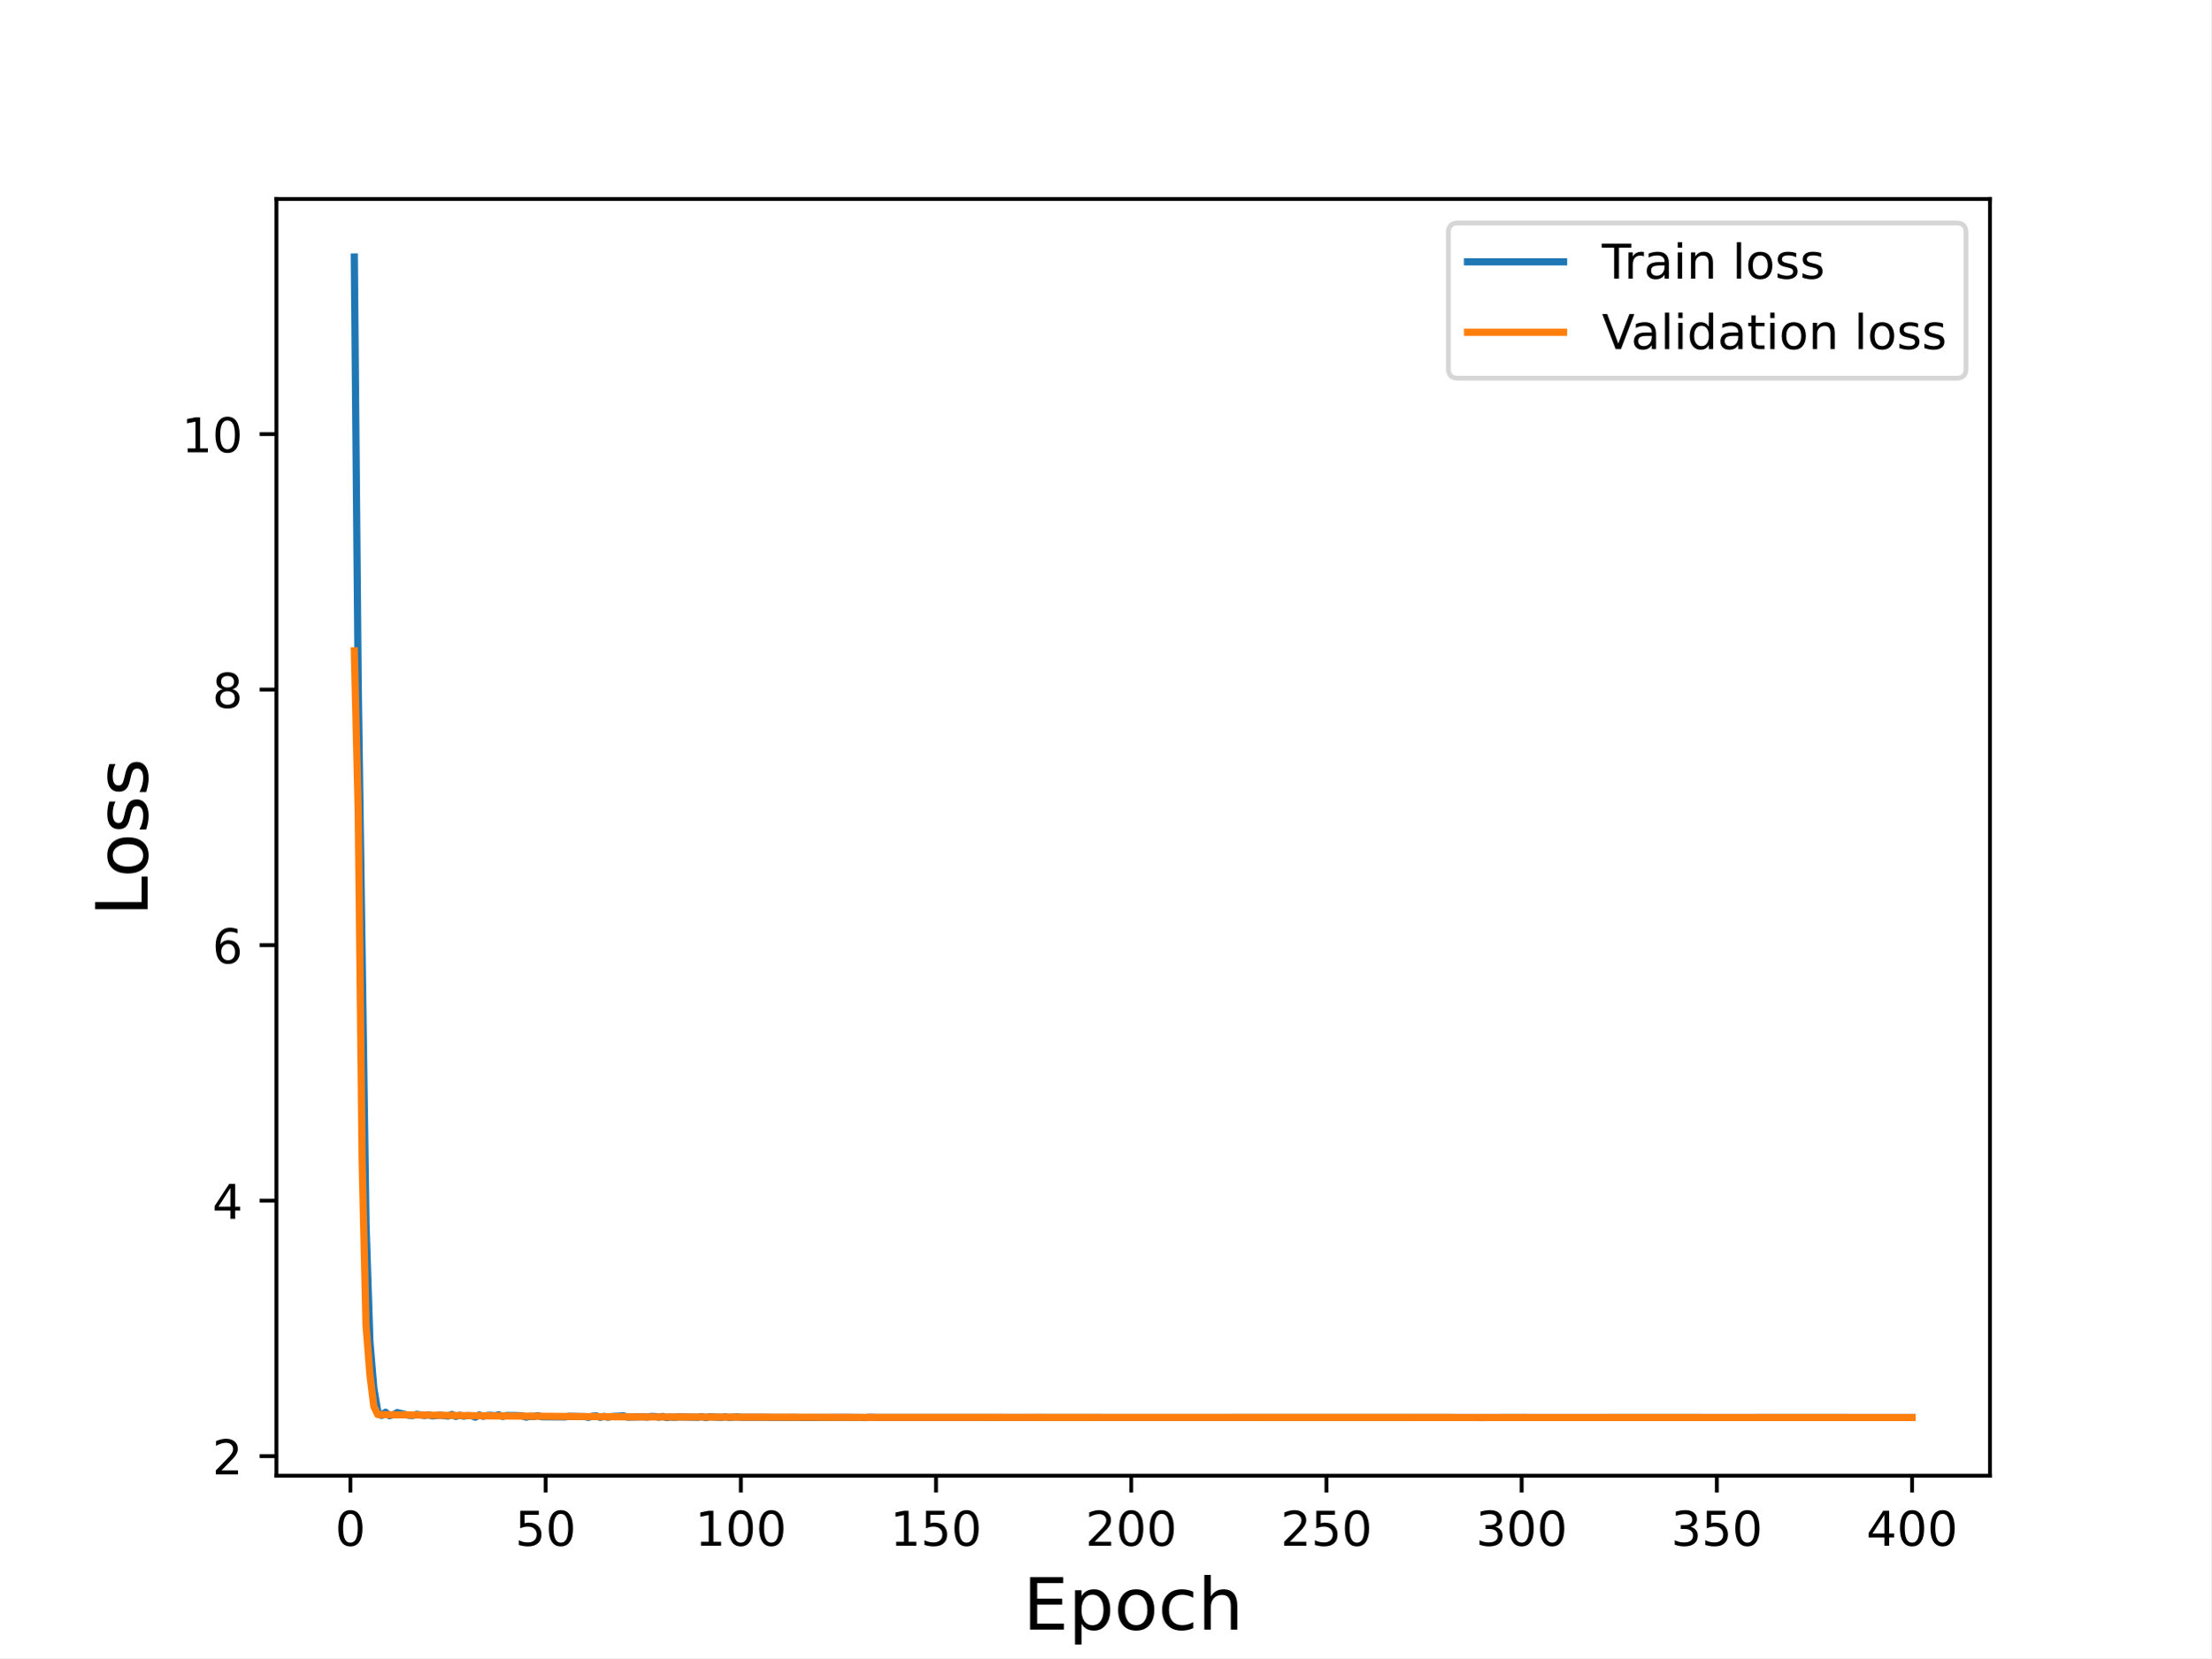
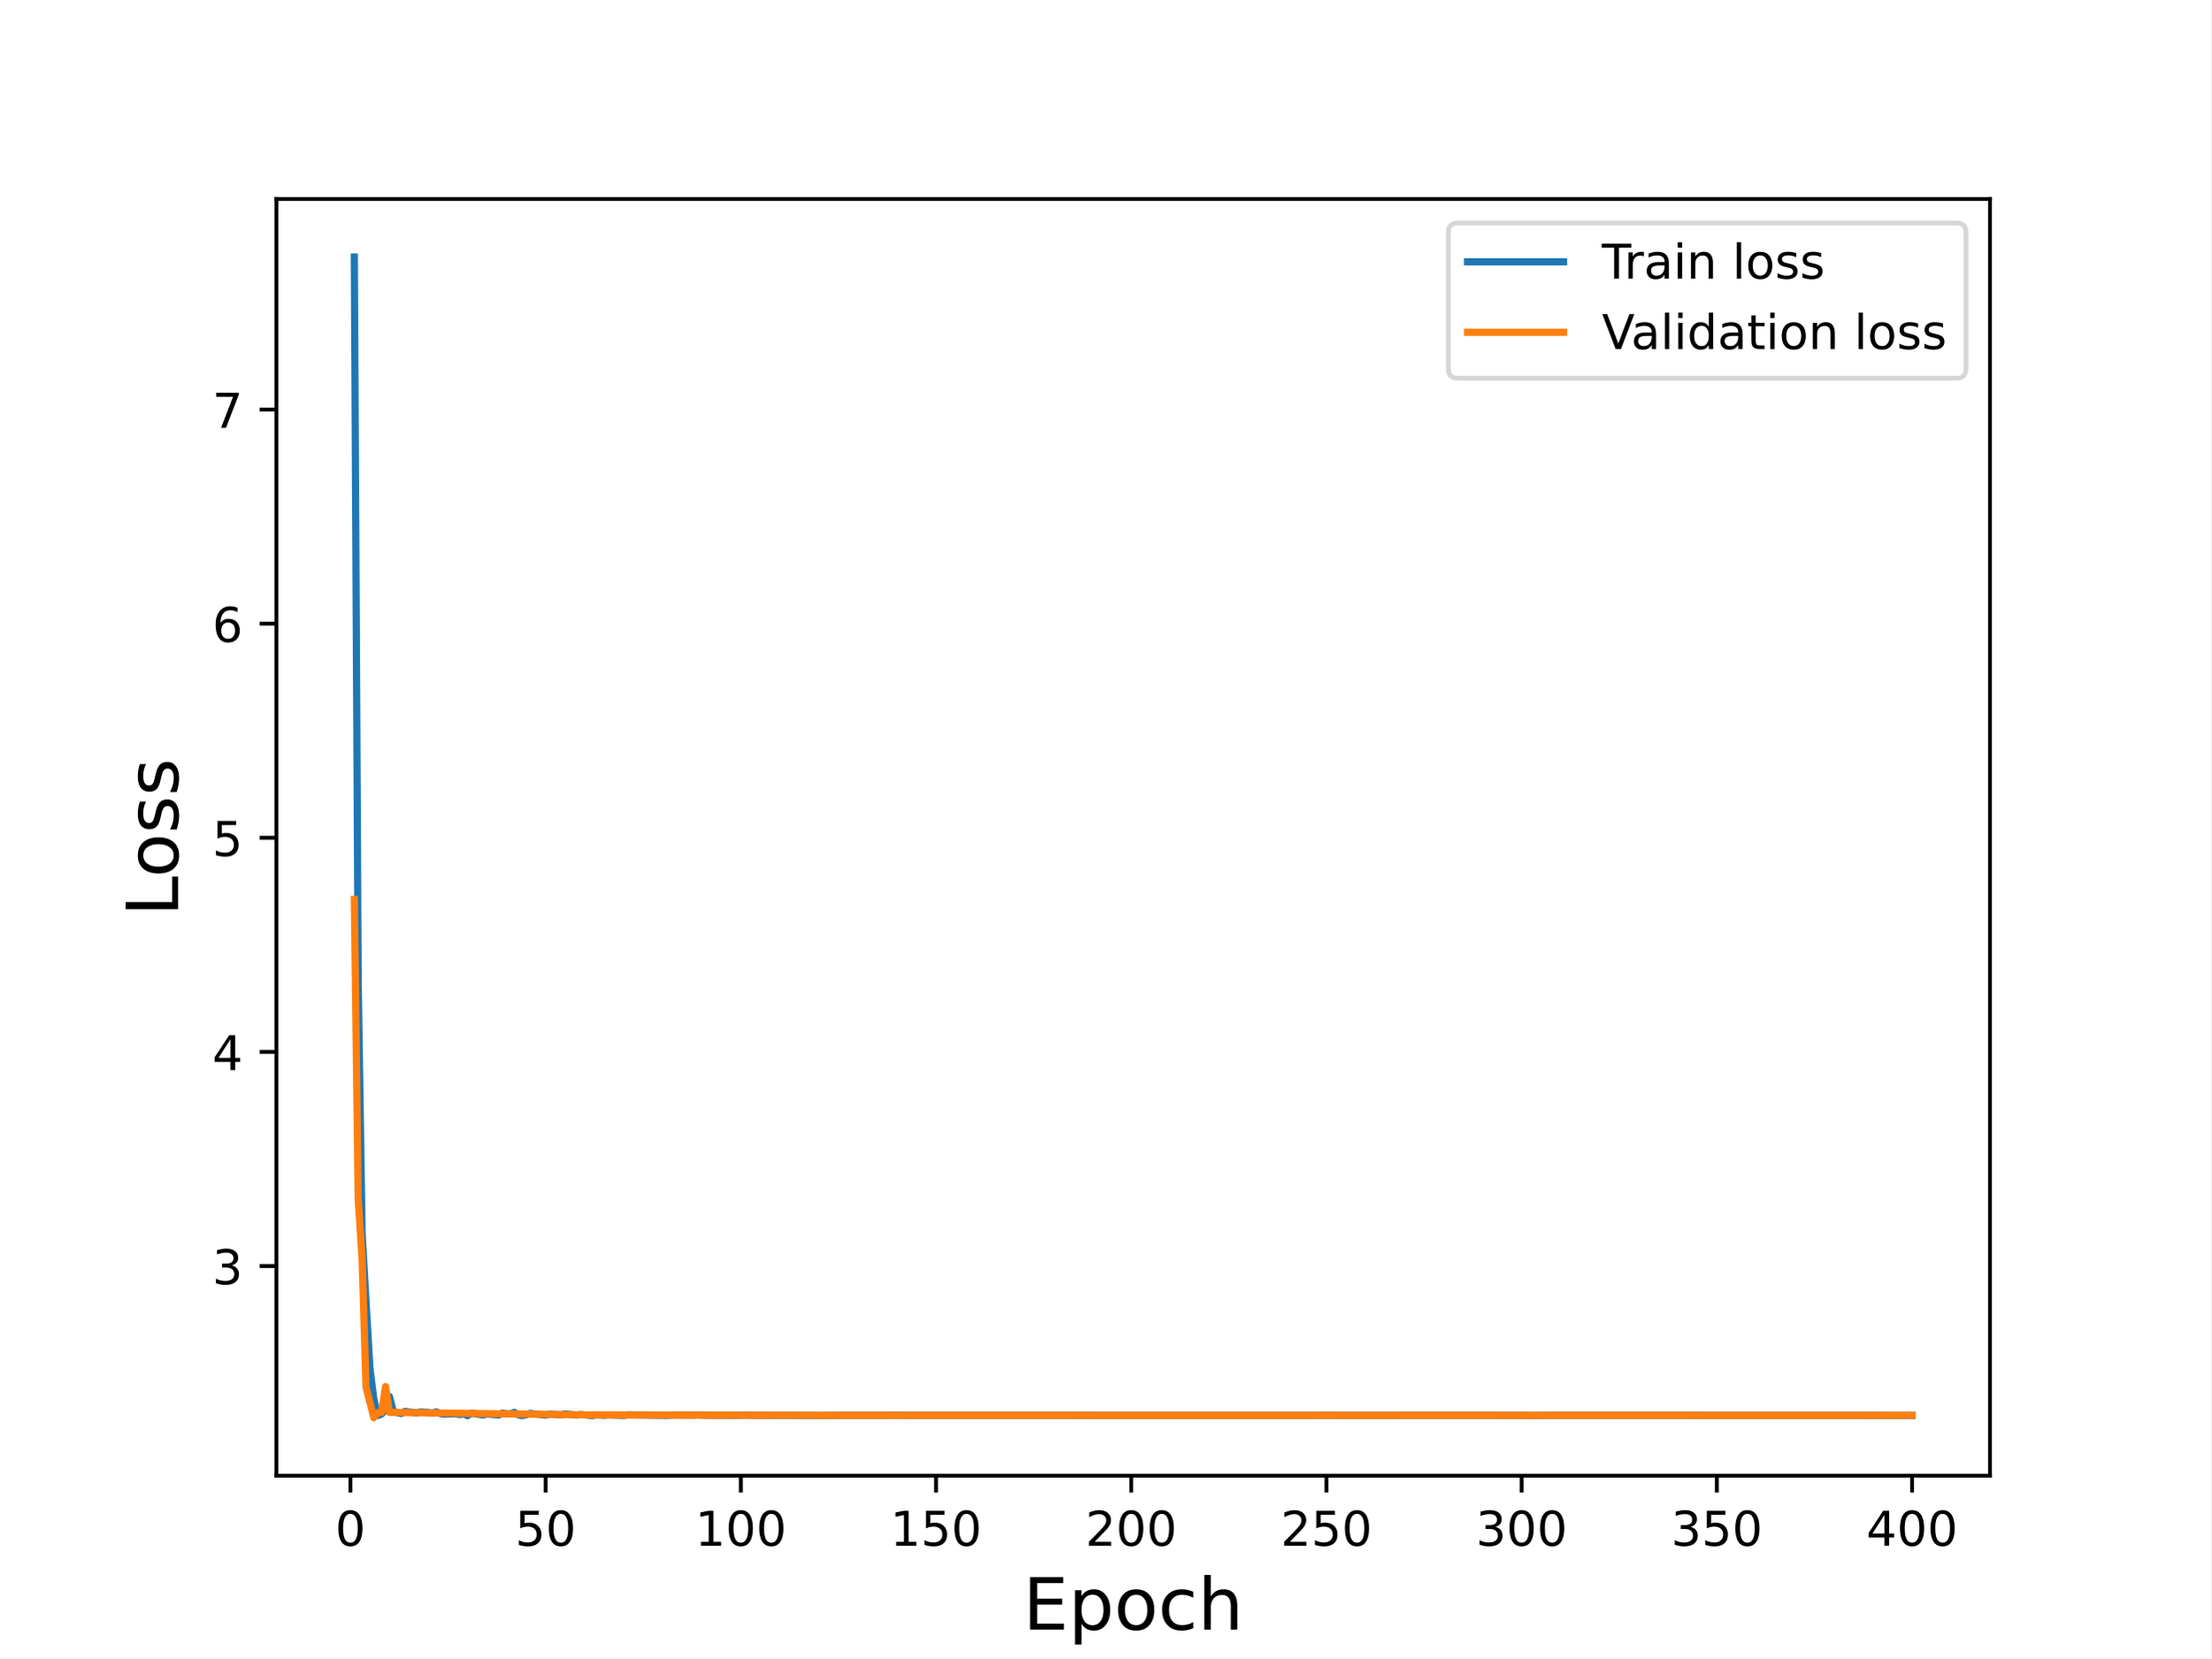
<svg xmlns="http://www.w3.org/2000/svg" xmlns:xlink="http://www.w3.org/1999/xlink" height="345.6pt" version="1.1" viewBox="0 0 460.8 345.6" width="460.8pt">
  <defs>
    <style type="text/css">*{stroke-linecap:butt;stroke-linejoin:round;}</style>
  </defs>
  <g id="figure_1">
    <g id="patch_1">
      <path d="M 0 345.6  L 460.8 345.6  L 460.8 0  L 0 0  z " style="fill:#ffffff;" />
    </g>
    <g id="axes_1">
      <g id="patch_2">
        <path d="M 57.6 307.584  L 414.72 307.584  L 414.72 41.472  L 57.6 41.472  z " style="fill:#ffffff;" />
      </g>
      <g id="matplotlib.axis_1">
        <g id="xtick_1">
          <g id="line2d_1">
            <defs>
-               <path d="M 0 0  L 0 3.5  " id="mefbd61aecd" style="stroke:#000000;stroke-width:0.8;" />
-             </defs>
-             <g>
-               <use style="stroke:#000000;stroke-width:0.8;" x="73.019" xlink:href="#mefbd61aecd" y="307.584" />
+               <path d="M 0 0  L 0 3.5  " id="m96b2eaf588" style="stroke:#000000;stroke-width:0.8;" />
+             </defs>
+             <g>
+               <use style="stroke:#000000;stroke-width:0.8;" x="73.019" xlink:href="#m96b2eaf588" y="307.584" />
            </g>
          </g>
          <g id="text_1">
            <g transform="translate(69.83781 322.1824)scale(0.1 -0.1)">
              <defs>
                <path d="M 2034 4250  Q 1547 4250 1301 3770  Q 1056 3291 1056 2328  Q 1056 1369 1301 889  Q 1547 409 2034 409  Q 2525 409 2770 889  Q 3016 1369 3016 2328  Q 3016 3291 2770 3770  Q 2525 4250 2034 4250  z M 2034 4750  Q 2819 4750 3233 4129  Q 3647 3509 3647 2328  Q 3647 1150 3233 529  Q 2819 -91 2034 -91  Q 1250 -91 836 529  Q 422 1150 422 2328  Q 422 3509 836 4129  Q 1250 4750 2034 4750  z " id="DejaVuSans-30" transform="scale(0.015625)" />
              </defs>
              <use xlink:href="#DejaVuSans-30" />
            </g>
          </g>
        </g>
        <g id="xtick_2">
          <g id="line2d_2">
            <g>
-               <use style="stroke:#000000;stroke-width:0.8;" x="113.703" xlink:href="#mefbd61aecd" y="307.584" />
+               <use style="stroke:#000000;stroke-width:0.8;" x="113.703" xlink:href="#m96b2eaf588" y="307.584" />
            </g>
          </g>
          <g id="text_2">
            <g transform="translate(107.3401 322.1824)scale(0.1 -0.1)">
              <defs>
                <path d="M 691 4666  L 3169 4666  L 3169 4134  L 1269 4134  L 1269 2991  Q 1406 3038 1543 3061  Q 1681 3084 1819 3084  Q 2600 3084 3056 2656  Q 3513 2228 3513 1497  Q 3513 744 3044 326  Q 2575 -91 1722 -91  Q 1428 -91 1123 -41  Q 819 9 494 109  L 494 744  Q 775 591 1075 516  Q 1375 441 1709 441  Q 2250 441 2565 725  Q 2881 1009 2881 1497  Q 2881 1984 2565 2268  Q 2250 2553 1709 2553  Q 1456 2553 1204 2497  Q 953 2441 691 2322  L 691 4666  z " id="DejaVuSans-35" transform="scale(0.015625)" />
              </defs>
              <use xlink:href="#DejaVuSans-35" />
              <use x="63.623" xlink:href="#DejaVuSans-30" />
            </g>
          </g>
        </g>
        <g id="xtick_3">
          <g id="line2d_3">
            <g>
-               <use style="stroke:#000000;stroke-width:0.8;" x="154.386" xlink:href="#mefbd61aecd" y="307.584" />
+               <use style="stroke:#000000;stroke-width:0.8;" x="154.386" xlink:href="#m96b2eaf588" y="307.584" />
            </g>
          </g>
          <g id="text_3">
            <g transform="translate(144.8424 322.1824)scale(0.1 -0.1)">
              <defs>
                <path d="M 794 531  L 1825 531  L 1825 4091  L 703 3866  L 703 4441  L 1819 4666  L 2450 4666  L 2450 531  L 3481 531  L 3481 0  L 794 0  L 794 531  z " id="DejaVuSans-31" transform="scale(0.015625)" />
              </defs>
              <use xlink:href="#DejaVuSans-31" />
              <use x="63.623" xlink:href="#DejaVuSans-30" />
              <use x="127.246" xlink:href="#DejaVuSans-30" />
            </g>
          </g>
        </g>
        <g id="xtick_4">
          <g id="line2d_4">
            <g>
-               <use style="stroke:#000000;stroke-width:0.8;" x="195.07" xlink:href="#mefbd61aecd" y="307.584" />
+               <use style="stroke:#000000;stroke-width:0.8;" x="195.07" xlink:href="#m96b2eaf588" y="307.584" />
            </g>
          </g>
          <g id="text_4">
            <g transform="translate(185.5259 322.1824)scale(0.1 -0.1)">
              <use xlink:href="#DejaVuSans-31" />
              <use x="63.623" xlink:href="#DejaVuSans-35" />
              <use x="127.246" xlink:href="#DejaVuSans-30" />
            </g>
          </g>
        </g>
        <g id="xtick_5">
          <g id="line2d_5">
            <g>
-               <use style="stroke:#000000;stroke-width:0.8;" x="235.753" xlink:href="#mefbd61aecd" y="307.584" />
+               <use style="stroke:#000000;stroke-width:0.8;" x="235.753" xlink:href="#m96b2eaf588" y="307.584" />
            </g>
          </g>
          <g id="text_5">
            <g transform="translate(226.2094 322.1824)scale(0.1 -0.1)">
              <defs>
                <path d="M 1228 531  L 3431 531  L 3431 0  L 469 0  L 469 531  Q 828 903 1448 1529  Q 2069 2156 2228 2338  Q 2531 2678 2651 2914  Q 2772 3150 2772 3378  Q 2772 3750 2511 3984  Q 2250 4219 1831 4219  Q 1534 4219 1204 4116  Q 875 4013 500 3803  L 500 4441  Q 881 4594 1212 4672  Q 1544 4750 1819 4750  Q 2544 4750 2975 4387  Q 3406 4025 3406 3419  Q 3406 3131 3298 2873  Q 3191 2616 2906 2266  Q 2828 2175 2409 1742  Q 1991 1309 1228 531  z " id="DejaVuSans-32" transform="scale(0.015625)" />
              </defs>
              <use xlink:href="#DejaVuSans-32" />
              <use x="63.623" xlink:href="#DejaVuSans-30" />
              <use x="127.246" xlink:href="#DejaVuSans-30" />
            </g>
          </g>
        </g>
        <g id="xtick_6">
          <g id="line2d_6">
            <g>
-               <use style="stroke:#000000;stroke-width:0.8;" x="276.437" xlink:href="#mefbd61aecd" y="307.584" />
+               <use style="stroke:#000000;stroke-width:0.8;" x="276.437" xlink:href="#m96b2eaf588" y="307.584" />
            </g>
          </g>
          <g id="text_6">
            <g transform="translate(266.8929 322.1824)scale(0.1 -0.1)">
              <use xlink:href="#DejaVuSans-32" />
              <use x="63.623" xlink:href="#DejaVuSans-35" />
              <use x="127.246" xlink:href="#DejaVuSans-30" />
            </g>
          </g>
        </g>
        <g id="xtick_7">
          <g id="line2d_7">
            <g>
-               <use style="stroke:#000000;stroke-width:0.8;" x="317.12" xlink:href="#mefbd61aecd" y="307.584" />
+               <use style="stroke:#000000;stroke-width:0.8;" x="317.12" xlink:href="#m96b2eaf588" y="307.584" />
            </g>
          </g>
          <g id="text_7">
            <g transform="translate(307.5765 322.1824)scale(0.1 -0.1)">
              <defs>
                <path d="M 2597 2516  Q 3050 2419 3304 2112  Q 3559 1806 3559 1356  Q 3559 666 3084 287  Q 2609 -91 1734 -91  Q 1441 -91 1130 -33  Q 819 25 488 141  L 488 750  Q 750 597 1062 519  Q 1375 441 1716 441  Q 2309 441 2620 675  Q 2931 909 2931 1356  Q 2931 1769 2642 2001  Q 2353 2234 1838 2234  L 1294 2234  L 1294 2753  L 1863 2753  Q 2328 2753 2575 2939  Q 2822 3125 2822 3475  Q 2822 3834 2567 4026  Q 2313 4219 1838 4219  Q 1578 4219 1281 4162  Q 984 4106 628 3988  L 628 4550  Q 988 4650 1302 4700  Q 1616 4750 1894 4750  Q 2613 4750 3031 4423  Q 3450 4097 3450 3541  Q 3450 3153 3228 2886  Q 3006 2619 2597 2516  z " id="DejaVuSans-33" transform="scale(0.015625)" />
              </defs>
              <use xlink:href="#DejaVuSans-33" />
              <use x="63.623" xlink:href="#DejaVuSans-30" />
              <use x="127.246" xlink:href="#DejaVuSans-30" />
            </g>
          </g>
        </g>
        <g id="xtick_8">
          <g id="line2d_8">
            <g>
-               <use style="stroke:#000000;stroke-width:0.8;" x="357.804" xlink:href="#mefbd61aecd" y="307.584" />
+               <use style="stroke:#000000;stroke-width:0.8;" x="357.804" xlink:href="#m96b2eaf588" y="307.584" />
            </g>
          </g>
          <g id="text_8">
            <g transform="translate(348.26 322.1824)scale(0.1 -0.1)">
              <use xlink:href="#DejaVuSans-33" />
              <use x="63.623" xlink:href="#DejaVuSans-35" />
              <use x="127.246" xlink:href="#DejaVuSans-30" />
            </g>
          </g>
        </g>
        <g id="xtick_9">
          <g id="line2d_9">
            <g>
-               <use style="stroke:#000000;stroke-width:0.8;" x="398.487" xlink:href="#mefbd61aecd" y="307.584" />
+               <use style="stroke:#000000;stroke-width:0.8;" x="398.487" xlink:href="#m96b2eaf588" y="307.584" />
            </g>
          </g>
          <g id="text_9">
            <g transform="translate(388.9435 322.1824)scale(0.1 -0.1)">
              <defs>
                <path d="M 2419 4116  L 825 1625  L 2419 1625  L 2419 4116  z M 2253 4666  L 3047 4666  L 3047 1625  L 3713 1625  L 3713 1100  L 3047 1100  L 3047 0  L 2419 0  L 2419 1100  L 313 1100  L 313 1709  L 2253 4666  z " id="DejaVuSans-34" transform="scale(0.015625)" />
              </defs>
              <use xlink:href="#DejaVuSans-34" />
              <use x="63.623" xlink:href="#DejaVuSans-30" />
              <use x="127.246" xlink:href="#DejaVuSans-30" />
            </g>
          </g>
        </g>
        <g id="text_10">
          <g transform="translate(213.1936 339.6598)scale(0.15 -0.15)">
            <defs>
              <path d="M 628 4666  L 3578 4666  L 3578 4134  L 1259 4134  L 1259 2753  L 3481 2753  L 3481 2222  L 1259 2222  L 1259 531  L 3634 531  L 3634 0  L 628 0  L 628 4666  z " id="DejaVuSans-45" transform="scale(0.015625)" />
              <path d="M 1159 525  L 1159 -1331  L 581 -1331  L 581 3500  L 1159 3500  L 1159 2969  Q 1341 3281 1617 3432  Q 1894 3584 2278 3584  Q 2916 3584 3314 3078  Q 3713 2572 3713 1747  Q 3713 922 3314 415  Q 2916 -91 2278 -91  Q 1894 -91 1617 61  Q 1341 213 1159 525  z M 3116 1747  Q 3116 2381 2855 2742  Q 2594 3103 2138 3103  Q 1681 3103 1420 2742  Q 1159 2381 1159 1747  Q 1159 1113 1420 752  Q 1681 391 2138 391  Q 2594 391 2855 752  Q 3116 1113 3116 1747  z " id="DejaVuSans-70" transform="scale(0.015625)" />
              <path d="M 1959 3097  Q 1497 3097 1228 2736  Q 959 2375 959 1747  Q 959 1119 1226 758  Q 1494 397 1959 397  Q 2419 397 2687 759  Q 2956 1122 2956 1747  Q 2956 2369 2687 2733  Q 2419 3097 1959 3097  z M 1959 3584  Q 2709 3584 3137 3096  Q 3566 2609 3566 1747  Q 3566 888 3137 398  Q 2709 -91 1959 -91  Q 1206 -91 779 398  Q 353 888 353 1747  Q 353 2609 779 3096  Q 1206 3584 1959 3584  z " id="DejaVuSans-6f" transform="scale(0.015625)" />
              <path d="M 3122 3366  L 3122 2828  Q 2878 2963 2633 3030  Q 2388 3097 2138 3097  Q 1578 3097 1268 2742  Q 959 2388 959 1747  Q 959 1106 1268 751  Q 1578 397 2138 397  Q 2388 397 2633 464  Q 2878 531 3122 666  L 3122 134  Q 2881 22 2623 -34  Q 2366 -91 2075 -91  Q 1284 -91 818 406  Q 353 903 353 1747  Q 353 2603 823 3093  Q 1294 3584 2113 3584  Q 2378 3584 2631 3529  Q 2884 3475 3122 3366  z " id="DejaVuSans-63" transform="scale(0.015625)" />
              <path d="M 3513 2113  L 3513 0  L 2938 0  L 2938 2094  Q 2938 2591 2744 2837  Q 2550 3084 2163 3084  Q 1697 3084 1428 2787  Q 1159 2491 1159 1978  L 1159 0  L 581 0  L 581 4863  L 1159 4863  L 1159 2956  Q 1366 3272 1645 3428  Q 1925 3584 2291 3584  Q 2894 3584 3203 3211  Q 3513 2838 3513 2113  z " id="DejaVuSans-68" transform="scale(0.015625)" />
            </defs>
            <use xlink:href="#DejaVuSans-45" />
            <use x="63.184" xlink:href="#DejaVuSans-70" />
            <use x="126.66" xlink:href="#DejaVuSans-6f" />
            <use x="187.842" xlink:href="#DejaVuSans-63" />
            <use x="242.822" xlink:href="#DejaVuSans-68" />
          </g>
        </g>
      </g>
      <g id="matplotlib.axis_2">
        <g id="ytick_1">
          <g id="line2d_10">
            <defs>
-               <path d="M 0 0  L -3.5 0  " id="m23e7cd9828" style="stroke:#000000;stroke-width:0.8;" />
-             </defs>
-             <g>
-               <use style="stroke:#000000;stroke-width:0.8;" x="57.6" xlink:href="#m23e7cd9828" y="303.509" />
+               <path d="M 0 0  L -3.5 0  " id="mbc79d4e7bc" style="stroke:#000000;stroke-width:0.8;" />
+             </defs>
+             <g>
+               <use style="stroke:#000000;stroke-width:0.8;" x="57.6" xlink:href="#mbc79d4e7bc" y="263.884" />
            </g>
          </g>
          <g id="text_11">
-             <g transform="translate(44.2375 307.3087)scale(0.1 -0.1)">
-               <use xlink:href="#DejaVuSans-32" />
+             <g transform="translate(44.2375 267.6832)scale(0.1 -0.1)">
+               <use xlink:href="#DejaVuSans-33" />
            </g>
          </g>
        </g>
        <g id="ytick_2">
          <g id="line2d_11">
            <g>
-               <use style="stroke:#000000;stroke-width:0.8;" x="57.6" xlink:href="#m23e7cd9828" y="250.25" />
+               <use style="stroke:#000000;stroke-width:0.8;" x="57.6" xlink:href="#mbc79d4e7bc" y="219.252" />
            </g>
          </g>
          <g id="text_12">
-             <g transform="translate(44.2375 254.0492)scale(0.1 -0.1)">
+             <g transform="translate(44.2375 223.0511)scale(0.1 -0.1)">
              <use xlink:href="#DejaVuSans-34" />
            </g>
          </g>
        </g>
        <g id="ytick_3">
          <g id="line2d_12">
            <g>
-               <use style="stroke:#000000;stroke-width:0.8;" x="57.6" xlink:href="#m23e7cd9828" y="196.991" />
+               <use style="stroke:#000000;stroke-width:0.8;" x="57.6" xlink:href="#mbc79d4e7bc" y="174.62" />
            </g>
          </g>
          <g id="text_13">
-             <g transform="translate(44.2375 200.7898)scale(0.1 -0.1)">
-               <defs>
-                 <path d="M 2113 2584  Q 1688 2584 1439 2293  Q 1191 2003 1191 1497  Q 1191 994 1439 701  Q 1688 409 2113 409  Q 2538 409 2786 701  Q 3034 994 3034 1497  Q 3034 2003 2786 2293  Q 2538 2584 2113 2584  z M 3366 4563  L 3366 3988  Q 3128 4100 2886 4159  Q 2644 4219 2406 4219  Q 1781 4219 1451 3797  Q 1122 3375 1075 2522  Q 1259 2794 1537 2939  Q 1816 3084 2150 3084  Q 2853 3084 3261 2657  Q 3669 2231 3669 1497  Q 3669 778 3244 343  Q 2819 -91 2113 -91  Q 1303 -91 875 529  Q 447 1150 447 2328  Q 447 3434 972 4092  Q 1497 4750 2381 4750  Q 2619 4750 2861 4703  Q 3103 4656 3366 4563  z " id="DejaVuSans-36" transform="scale(0.015625)" />
-               </defs>
-               <use xlink:href="#DejaVuSans-36" />
+             <g transform="translate(44.2375 178.419)scale(0.1 -0.1)">
+               <use xlink:href="#DejaVuSans-35" />
            </g>
          </g>
        </g>
        <g id="ytick_4">
          <g id="line2d_13">
            <g>
-               <use style="stroke:#000000;stroke-width:0.8;" x="57.6" xlink:href="#m23e7cd9828" y="143.731" />
+               <use style="stroke:#000000;stroke-width:0.8;" x="57.6" xlink:href="#mbc79d4e7bc" y="129.988" />
            </g>
          </g>
          <g id="text_14">
-             <g transform="translate(44.2375 147.5304)scale(0.1 -0.1)">
-               <defs>
-                 <path d="M 2034 2216  Q 1584 2216 1326 1975  Q 1069 1734 1069 1313  Q 1069 891 1326 650  Q 1584 409 2034 409  Q 2484 409 2743 651  Q 3003 894 3003 1313  Q 3003 1734 2745 1975  Q 2488 2216 2034 2216  z M 1403 2484  Q 997 2584 770 2862  Q 544 3141 544 3541  Q 544 4100 942 4425  Q 1341 4750 2034 4750  Q 2731 4750 3128 4425  Q 3525 4100 3525 3541  Q 3525 3141 3298 2862  Q 3072 2584 2669 2484  Q 3125 2378 3379 2068  Q 3634 1759 3634 1313  Q 3634 634 3220 271  Q 2806 -91 2034 -91  Q 1263 -91 848 271  Q 434 634 434 1313  Q 434 1759 690 2068  Q 947 2378 1403 2484  z M 1172 3481  Q 1172 3119 1398 2916  Q 1625 2713 2034 2713  Q 2441 2713 2670 2916  Q 2900 3119 2900 3481  Q 2900 3844 2670 4047  Q 2441 4250 2034 4250  Q 1625 4250 1398 4047  Q 1172 3844 1172 3481  z " id="DejaVuSans-38" transform="scale(0.015625)" />
-               </defs>
-               <use xlink:href="#DejaVuSans-38" />
+             <g transform="translate(44.2375 133.7869)scale(0.1 -0.1)">
+               <defs>
+                 <path d="M 2113 2584  Q 1688 2584 1439 2293  Q 1191 2003 1191 1497  Q 1191 994 1439 701  Q 1688 409 2113 409  Q 2538 409 2786 701  Q 3034 994 3034 1497  Q 3034 2003 2786 2293  Q 2538 2584 2113 2584  z M 3366 4563  L 3366 3988  Q 3128 4100 2886 4159  Q 2644 4219 2406 4219  Q 1781 4219 1451 3797  Q 1122 3375 1075 2522  Q 1259 2794 1537 2939  Q 1816 3084 2150 3084  Q 2853 3084 3261 2657  Q 3669 2231 3669 1497  Q 3669 778 3244 343  Q 2819 -91 2113 -91  Q 1303 -91 875 529  Q 447 1150 447 2328  Q 447 3434 972 4092  Q 1497 4750 2381 4750  Q 2619 4750 2861 4703  Q 3103 4656 3366 4563  z " id="DejaVuSans-36" transform="scale(0.015625)" />
+               </defs>
+               <use xlink:href="#DejaVuSans-36" />
            </g>
          </g>
        </g>
        <g id="ytick_5">
          <g id="line2d_14">
            <g>
-               <use style="stroke:#000000;stroke-width:0.8;" x="57.6" xlink:href="#m23e7cd9828" y="90.472" />
+               <use style="stroke:#000000;stroke-width:0.8;" x="57.6" xlink:href="#mbc79d4e7bc" y="85.356" />
            </g>
          </g>
          <g id="text_15">
-             <g transform="translate(37.875 94.27096)scale(0.1 -0.1)">
-               <use xlink:href="#DejaVuSans-31" />
-               <use x="63.623" xlink:href="#DejaVuSans-30" />
+             <g transform="translate(44.2375 89.1548)scale(0.1 -0.1)">
+               <defs>
+                 <path d="M 525 4666  L 3525 4666  L 3525 4397  L 1831 0  L 1172 0  L 2766 4134  L 525 4134  L 525 4666  z " id="DejaVuSans-37" transform="scale(0.015625)" />
+               </defs>
+               <use xlink:href="#DejaVuSans-37" />
            </g>
          </g>
        </g>
        <g id="text_16">
-           <g transform="translate(30.75547 190.9788)rotate(-90)scale(0.15 -0.15)">
+           <g transform="translate(37.11797 190.9788)rotate(-90)scale(0.15 -0.15)">
            <defs>
              <path d="M 628 4666  L 1259 4666  L 1259 531  L 3531 531  L 3531 0  L 628 0  L 628 4666  z " id="DejaVuSans-4c" transform="scale(0.015625)" />
              <path d="M 2834 3397  L 2834 2853  Q 2591 2978 2328 3040  Q 2066 3103 1784 3103  Q 1356 3103 1142 2972  Q 928 2841 928 2578  Q 928 2378 1081 2264  Q 1234 2150 1697 2047  L 1894 2003  Q 2506 1872 2764 1633  Q 3022 1394 3022 966  Q 3022 478 2636 193  Q 2250 -91 1575 -91  Q 1294 -91 989 -36  Q 684 19 347 128  L 347 722  Q 666 556 975 473  Q 1284 391 1588 391  Q 1994 391 2212 530  Q 2431 669 2431 922  Q 2431 1156 2273 1281  Q 2116 1406 1581 1522  L 1381 1569  Q 847 1681 609 1914  Q 372 2147 372 2553  Q 372 3047 722 3315  Q 1072 3584 1716 3584  Q 2034 3584 2315 3537  Q 2597 3491 2834 3397  z " id="DejaVuSans-73" transform="scale(0.015625)" />
            </defs>
            <use xlink:href="#DejaVuSans-4c" />
            <use x="53.963" xlink:href="#DejaVuSans-6f" />
            <use x="115.145" xlink:href="#DejaVuSans-73" />
            <use x="167.244" xlink:href="#DejaVuSans-73" />
          </g>
        </g>
      </g>
      <g id="line2d_15">
-         <path clip-path="url(#p68d55298bb)" d="M 73.833 53.568  L 74.646 142.729  L 76.274 255.147  L 77.087 279.648  L 77.901 289.311  L 78.715 294.169  L 79.528 295.029  L 80.342 294.364  L 81.156 295.084  L 81.969 294.889  L 82.783 294.43  L 85.224 295.008  L 86.038 295.039  L 86.851 294.782  L 88.479 295.045  L 89.292 294.886  L 90.106 295.132  L 91.733 294.966  L 93.361 295.167  L 94.174 294.817  L 94.988 295.234  L 95.802 294.987  L 96.616 295.187  L 97.429 295.059  L 98.243 295.081  L 99.057 295.389  L 99.87 294.922  L 100.684 295.205  L 101.498 295.032  L 102.311 294.989  L 103.125 295.09  L 103.939 294.897  L 104.752 295.232  L 105.566 295.028  L 107.193 295.034  L 108.821 295.101  L 109.634 295.388  L 110.448 295.216  L 111.262 295.235  L 112.075 295.07  L 112.889 295.309  L 117.771 295.34  L 118.585 295.202  L 121.839 295.27  L 122.653 295.429  L 123.467 295.174  L 124.28 295.118  L 125.094 295.425  L 125.908 295.21  L 126.721 295.404  L 127.535 295.238  L 129.976 295.115  L 130.79 295.386  L 132.417 295.334  L 134.044 295.305  L 134.858 295.368  L 135.672 295.23  L 136.485 295.242  L 137.299 295.386  L 138.113 295.237  L 138.926 295.467  L 139.74 295.362  L 140.554 295.419  L 141.367 295.327  L 145.436 295.406  L 146.249 295.26  L 147.063 295.478  L 147.877 295.299  L 149.504 295.385  L 150.318 295.429  L 151.131 295.303  L 151.945 295.436  L 153.572 295.32  L 154.386 295.395  L 156.013 295.412  L 159.268 295.399  L 160.895 295.446  L 165.777 295.432  L 167.405 295.454  L 176.355 295.424  L 180.424 295.467  L 181.237 295.387  L 182.865 295.447  L 186.119 295.439  L 214.598 295.449  L 218.666 295.438  L 236.567 295.453  L 278.878 295.441  L 282.946 295.444  L 296.778 295.436  L 308.984 295.46  L 313.866 295.444  L 327.698 295.454  L 337.462 295.445  L 345.599 295.439  L 361.872 295.454  L 371.636 295.438  L 398.487 295.456  L 398.487 295.456  " style="fill:none;stroke:#1f77b4;stroke-linecap:square;stroke-width:1.5;" />
+         <path clip-path="url(#pa029de3963)" d="M 73.833 53.568  L 74.646 204.656  L 75.46 257.214  L 77.087 285.177  L 77.901 291.629  L 78.715 295.049  L 79.528 294.722  L 80.342 293.809  L 81.156 291.071  L 81.969 294.217  L 83.597 294.647  L 84.41 294.183  L 86.851 294.502  L 87.665 294.29  L 89.292 294.407  L 90.106 294.559  L 90.92 294.276  L 91.733 294.65  L 92.547 294.762  L 94.988 294.676  L 95.802 294.852  L 96.616 294.707  L 97.429 295.077  L 98.243 294.55  L 100.684 294.947  L 101.498 294.717  L 103.939 294.951  L 104.752 294.535  L 105.566 294.671  L 106.38 294.694  L 107.193 294.388  L 108.007 294.909  L 108.821 295.063  L 109.634 294.889  L 110.448 294.594  L 113.703 294.974  L 114.516 294.751  L 116.144 294.854  L 116.957 294.887  L 117.771 294.707  L 120.212 294.958  L 121.026 294.826  L 123.467 295.07  L 124.28 294.891  L 125.908 295.005  L 126.721 294.903  L 129.976 295.034  L 130.79 294.883  L 138.926 295.027  L 140.554 294.931  L 144.622 294.965  L 145.436 294.894  L 147.063 294.985  L 152.759 295.017  L 155.2 294.954  L 156.827 294.999  L 169.846 295.022  L 171.473 295.034  L 173.914 295.007  L 177.169 294.998  L 183.678 295  L 186.933 294.977  L 189.374 294.996  L 272.368 295.014  L 274.809 294.999  L 283.76 295.011  L 304.101 294.993  L 308.984 294.997  L 320.375 295.022  L 323.63 294.997  L 326.884 295  L 334.207 294.998  L 398.487 295.019  L 398.487 295.019  " style="fill:none;stroke:#1f77b4;stroke-linecap:square;stroke-width:1.5;" />
      </g>
      <g id="line2d_16">
-         <path clip-path="url(#p68d55298bb)" d="M 73.833 135.652  L 74.646 169.025  L 75.46 241.769  L 76.274 276.221  L 77.087 286.557  L 77.901 293.151  L 78.715 294.848  L 102.311 295.123  L 132.417 295.332  L 181.237 295.43  L 331.766 295.451  L 398.487 295.451  L 398.487 295.451  " style="fill:none;stroke:#ff7f0e;stroke-linecap:square;stroke-width:1.5;" />
+         <path clip-path="url(#pa029de3963)" d="M 73.833 187.487  L 74.646 249.922  L 75.46 262.556  L 76.274 289.106  L 77.901 295.488  L 78.715 294.439  L 79.528 294.407  L 80.342 289.006  L 81.156 294.39  L 123.467 294.931  L 169.846 295.005  L 398.487 295.009  L 398.487 295.009  " style="fill:none;stroke:#ff7f0e;stroke-linecap:square;stroke-width:1.5;" />
      </g>
      <g id="patch_3">
        <path d="M 57.6 307.584  L 57.6 41.472  " style="fill:none;stroke:#000000;stroke-linecap:square;stroke-linejoin:miter;stroke-width:0.8;" />
      </g>
      <g id="patch_4">
        <path d="M 414.72 307.584  L 414.72 41.472  " style="fill:none;stroke:#000000;stroke-linecap:square;stroke-linejoin:miter;stroke-width:0.8;" />
      </g>
      <g id="patch_5">
        <path d="M 57.6 307.584  L 414.72 307.584  " style="fill:none;stroke:#000000;stroke-linecap:square;stroke-linejoin:miter;stroke-width:0.8;" />
      </g>
      <g id="patch_6">
        <path d="M 57.6 41.472  L 414.72 41.472  " style="fill:none;stroke:#000000;stroke-linecap:square;stroke-linejoin:miter;stroke-width:0.8;" />
      </g>
      <g id="legend_1">
        <g id="patch_7">
          <path d="M 303.845 78.828  L 407.72 78.828  Q 409.72 78.828 409.72 76.828  L 409.72 48.472  Q 409.72 46.472 407.72 46.472  L 303.845 46.472  Q 301.845 46.472 301.845 48.472  L 301.845 76.828  Q 301.845 78.828 303.845 78.828  z " style="fill:#ffffff;opacity:0.8;stroke:#cccccc;stroke-linejoin:miter;" />
        </g>
        <g id="line2d_17">
          <path d="M 305.845 54.57  L 325.845 54.57  " style="fill:none;stroke:#1f77b4;stroke-linecap:square;stroke-width:1.5;" />
        </g>
        <g id="line2d_18" />
        <g id="text_17">
          <g transform="translate(333.845 58.07044)scale(0.1 -0.1)">
            <defs>
              <path d="M -19 4666  L 3928 4666  L 3928 4134  L 2272 4134  L 2272 0  L 1638 0  L 1638 4134  L -19 4134  L -19 4666  z " id="DejaVuSans-54" transform="scale(0.015625)" />
              <path d="M 2631 2963  Q 2534 3019 2420 3045  Q 2306 3072 2169 3072  Q 1681 3072 1420 2755  Q 1159 2438 1159 1844  L 1159 0  L 581 0  L 581 3500  L 1159 3500  L 1159 2956  Q 1341 3275 1631 3429  Q 1922 3584 2338 3584  Q 2397 3584 2469 3576  Q 2541 3569 2628 3553  L 2631 2963  z " id="DejaVuSans-72" transform="scale(0.015625)" />
              <path d="M 2194 1759  Q 1497 1759 1228 1600  Q 959 1441 959 1056  Q 959 750 1161 570  Q 1363 391 1709 391  Q 2188 391 2477 730  Q 2766 1069 2766 1631  L 2766 1759  L 2194 1759  z M 3341 1997  L 3341 0  L 2766 0  L 2766 531  Q 2569 213 2275 61  Q 1981 -91 1556 -91  Q 1019 -91 701 211  Q 384 513 384 1019  Q 384 1609 779 1909  Q 1175 2209 1959 2209  L 2766 2209  L 2766 2266  Q 2766 2663 2505 2880  Q 2244 3097 1772 3097  Q 1472 3097 1187 3025  Q 903 2953 641 2809  L 641 3341  Q 956 3463 1253 3523  Q 1550 3584 1831 3584  Q 2591 3584 2966 3190  Q 3341 2797 3341 1997  z " id="DejaVuSans-61" transform="scale(0.015625)" />
              <path d="M 603 3500  L 1178 3500  L 1178 0  L 603 0  L 603 3500  z M 603 4863  L 1178 4863  L 1178 4134  L 603 4134  L 603 4863  z " id="DejaVuSans-69" transform="scale(0.015625)" />
              <path d="M 3513 2113  L 3513 0  L 2938 0  L 2938 2094  Q 2938 2591 2744 2837  Q 2550 3084 2163 3084  Q 1697 3084 1428 2787  Q 1159 2491 1159 1978  L 1159 0  L 581 0  L 581 3500  L 1159 3500  L 1159 2956  Q 1366 3272 1645 3428  Q 1925 3584 2291 3584  Q 2894 3584 3203 3211  Q 3513 2838 3513 2113  z " id="DejaVuSans-6e" transform="scale(0.015625)" />
              <path id="DejaVuSans-20" transform="scale(0.015625)" />
              <path d="M 603 4863  L 1178 4863  L 1178 0  L 603 0  L 603 4863  z " id="DejaVuSans-6c" transform="scale(0.015625)" />
            </defs>
            <use xlink:href="#DejaVuSans-54" />
            <use x="46.334" xlink:href="#DejaVuSans-72" />
            <use x="87.447" xlink:href="#DejaVuSans-61" />
            <use x="148.727" xlink:href="#DejaVuSans-69" />
            <use x="176.51" xlink:href="#DejaVuSans-6e" />
            <use x="239.889" xlink:href="#DejaVuSans-20" />
            <use x="271.676" xlink:href="#DejaVuSans-6c" />
            <use x="299.459" xlink:href="#DejaVuSans-6f" />
            <use x="360.641" xlink:href="#DejaVuSans-73" />
            <use x="412.74" xlink:href="#DejaVuSans-73" />
          </g>
        </g>
        <g id="line2d_19">
          <path d="M 305.845 69.249  L 325.845 69.249  " style="fill:none;stroke:#ff7f0e;stroke-linecap:square;stroke-width:1.5;" />
        </g>
        <g id="line2d_20" />
        <g id="text_18">
          <g transform="translate(333.845 72.74856)scale(0.1 -0.1)">
            <defs>
              <path d="M 1831 0  L 50 4666  L 709 4666  L 2188 738  L 3669 4666  L 4325 4666  L 2547 0  L 1831 0  z " id="DejaVuSans-56" transform="scale(0.015625)" />
              <path d="M 2906 2969  L 2906 4863  L 3481 4863  L 3481 0  L 2906 0  L 2906 525  Q 2725 213 2448 61  Q 2172 -91 1784 -91  Q 1150 -91 751 415  Q 353 922 353 1747  Q 353 2572 751 3078  Q 1150 3584 1784 3584  Q 2172 3584 2448 3432  Q 2725 3281 2906 2969  z M 947 1747  Q 947 1113 1208 752  Q 1469 391 1925 391  Q 2381 391 2643 752  Q 2906 1113 2906 1747  Q 2906 2381 2643 2742  Q 2381 3103 1925 3103  Q 1469 3103 1208 2742  Q 947 2381 947 1747  z " id="DejaVuSans-64" transform="scale(0.015625)" />
              <path d="M 1172 4494  L 1172 3500  L 2356 3500  L 2356 3053  L 1172 3053  L 1172 1153  Q 1172 725 1289 603  Q 1406 481 1766 481  L 2356 481  L 2356 0  L 1766 0  Q 1100 0 847 248  Q 594 497 594 1153  L 594 3053  L 172 3053  L 172 3500  L 594 3500  L 594 4494  L 1172 4494  z " id="DejaVuSans-74" transform="scale(0.015625)" />
            </defs>
            <use xlink:href="#DejaVuSans-56" />
            <use x="60.658" xlink:href="#DejaVuSans-61" />
            <use x="121.938" xlink:href="#DejaVuSans-6c" />
            <use x="149.721" xlink:href="#DejaVuSans-69" />
            <use x="177.504" xlink:href="#DejaVuSans-64" />
            <use x="240.98" xlink:href="#DejaVuSans-61" />
            <use x="302.26" xlink:href="#DejaVuSans-74" />
            <use x="341.469" xlink:href="#DejaVuSans-69" />
            <use x="369.252" xlink:href="#DejaVuSans-6f" />
            <use x="430.434" xlink:href="#DejaVuSans-6e" />
            <use x="493.812" xlink:href="#DejaVuSans-20" />
            <use x="525.6" xlink:href="#DejaVuSans-6c" />
            <use x="553.383" xlink:href="#DejaVuSans-6f" />
            <use x="614.564" xlink:href="#DejaVuSans-73" />
            <use x="666.664" xlink:href="#DejaVuSans-73" />
          </g>
        </g>
      </g>
    </g>
  </g>
  <defs>
-     <clipPath id="p68d55298bb">
+     <clipPath id="pa029de3963">
      <rect height="266.112" width="357.12" x="57.6" y="41.472" />
    </clipPath>
  </defs>
</svg>
